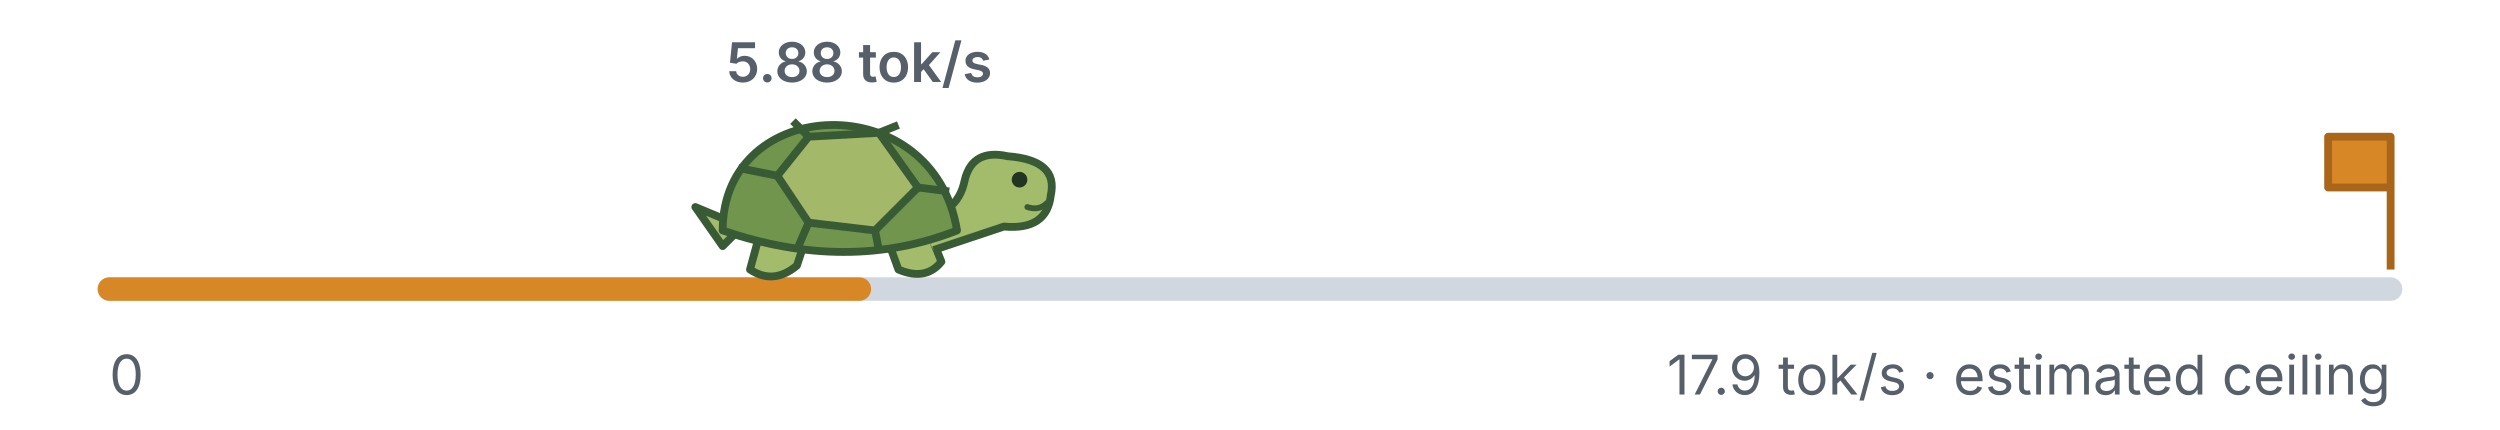
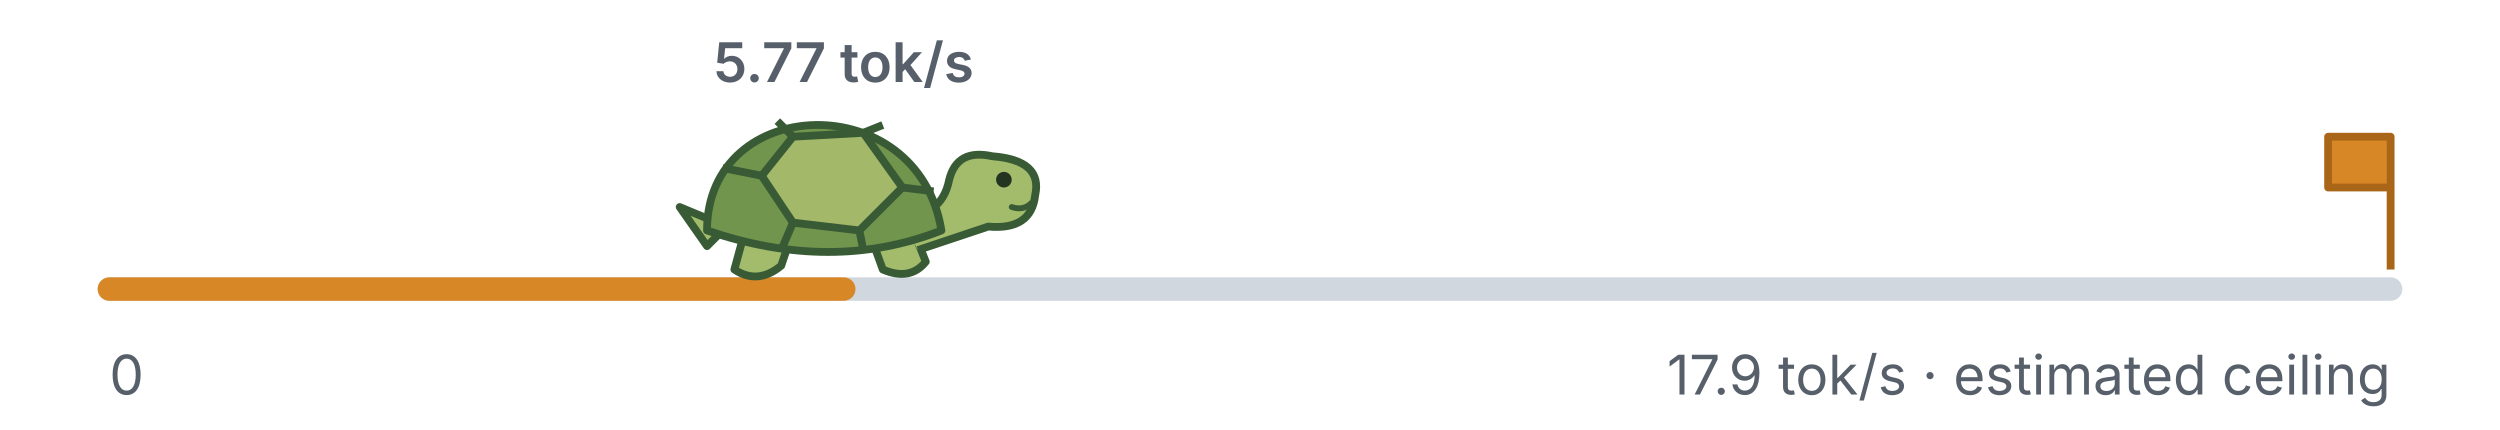
<svg xmlns="http://www.w3.org/2000/svg" width="640" height="110" viewBox="0 0 640 110" role="img" aria-labelledby="title desc">
  <style>
    text { font-family: system-ui, -apple-system, sans-serif; fill: #57606a; font-size: 14px; }
    .track { stroke: #d0d7de; }
    @media (prefers-color-scheme: dark) {
      text { fill: #c9d1d9; }
      .track { stroke: #484f58; }
    }
  </style>
  <path class="track" d="M28 74 H612" fill="none" stroke-width="6" stroke-linecap="round" />
-   <path d="M28 74 H220" fill="none" stroke="#d88727" stroke-width="6" stroke-linecap="round" />
-   <text x="220" y="21" text-anchor="middle" font-weight="600">5.88 tok/s</text>
-   <g stroke="#385b36" stroke-width="2" stroke-linejoin="round">
-     <path d="M190 58 L178 53 L185 63 Z" fill="#a3bc6c" />
-     <path d="M195 58 L192 69 Q198 73 204 68 L207 59 M226 58 L230 69 Q237 72 241 67 L237 57" fill="#a3bc6c" />
-     <path d="M234 55 Q245 56 247 46 Q249 38 258 40 Q271 41 269 50 Q268 59 257 58 L239 64" fill="#a3bc6c" />
-     <path d="M185 59 C185 24 239 22 245 59 Q217 70 185 59 Z" fill="#72954d" />
-     <path d="M207 35 L225 34 L235 48 L224 59 L207 57 L199 45 Z" fill="#a3b868" />
-     <path d="M207 35 L203 31 M225 34 L230 32 M235 48 L243 49 M224 59 L225 64 M207 57 L204 64 M199 45 L189 43" fill="none" />
+   <path d="M28 74 H216" fill="none" stroke="#d88727" stroke-width="6" stroke-linecap="round" />
+   <text x="216" y="21" text-anchor="middle" font-weight="600">5.77 tok/s</text>
+   <g transform="translate(-4,0)">
+     <g stroke="#385b36" stroke-width="2" stroke-linejoin="round">
+       <path d="M190 58 L178 53 L185 63 Z" fill="#a3bc6c" />
+       <path d="M195 58 L192 69 Q198 73 204 68 L207 59 M226 58 L230 69 Q237 72 241 67 L237 57" fill="#a3bc6c" />
+       <path d="M234 55 Q245 56 247 46 Q249 38 258 40 Q271 41 269 50 Q268 59 257 58 L239 64" fill="#a3bc6c" />
+       <path d="M185 59 C185 24 239 22 245 59 Q217 70 185 59 Z" fill="#72954d" />
+       <path d="M207 35 L225 34 L235 48 L224 59 L207 57 L199 45 Z" fill="#a3b868" />
+       <path d="M207 35 L203 31 M225 34 L230 32 M235 48 L243 49 M224 59 L225 64 M207 57 L204 64 M199 45 L189 43" fill="none" />
+     </g>
+     <circle cx="261" cy="46" r="2" fill="#233521" />
+     <path d="M263 53 Q266 54 268 52" fill="none" stroke="#385b36" stroke-width="1.5" stroke-linecap="round" />
  </g>
-   <circle cx="261" cy="46" r="2" fill="#233521" />
-   <path d="M263 53 Q266 54 268 52" fill="none" stroke="#385b36" stroke-width="1.5" stroke-linecap="round" />
  <path d="M612 69 V35 L596 35 L596 48 L612 48" fill="#d88727" stroke="#a96518" stroke-width="2" stroke-linejoin="round" />
  <text x="28" y="101">0</text>
  <text x="612" y="101" text-anchor="end">17.9 tok/s · estimated ceiling</text>
</svg>
